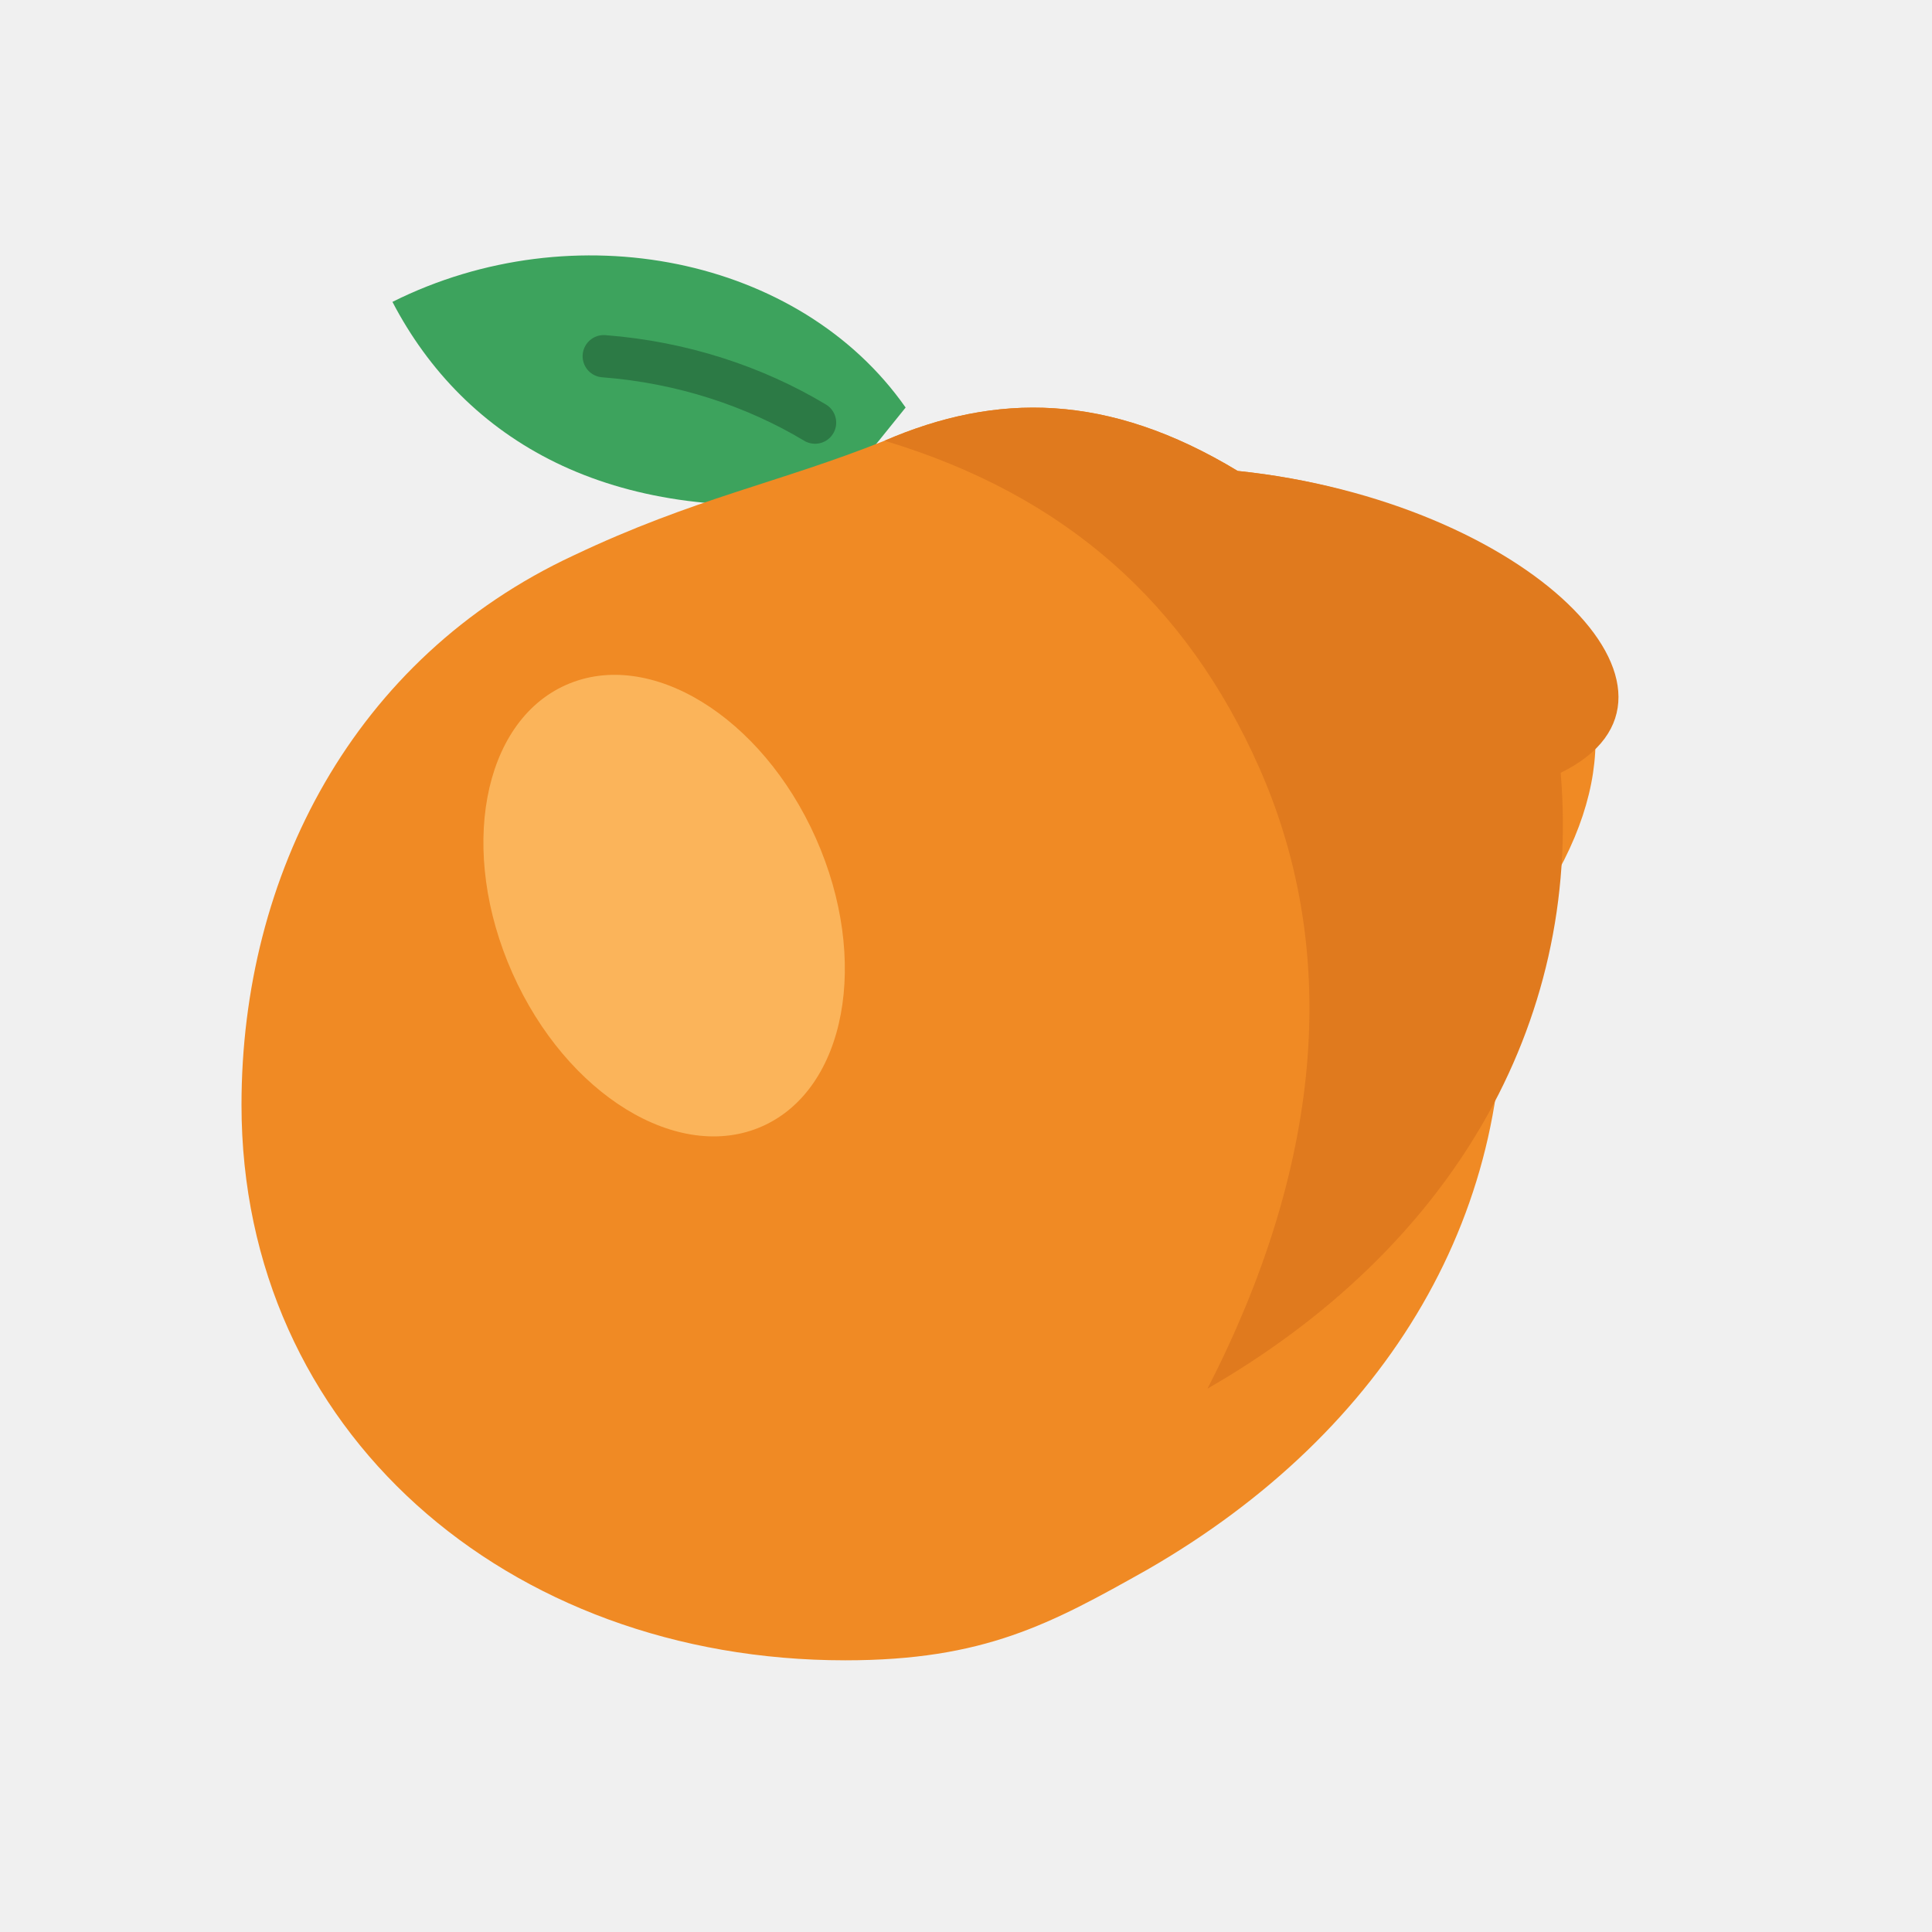
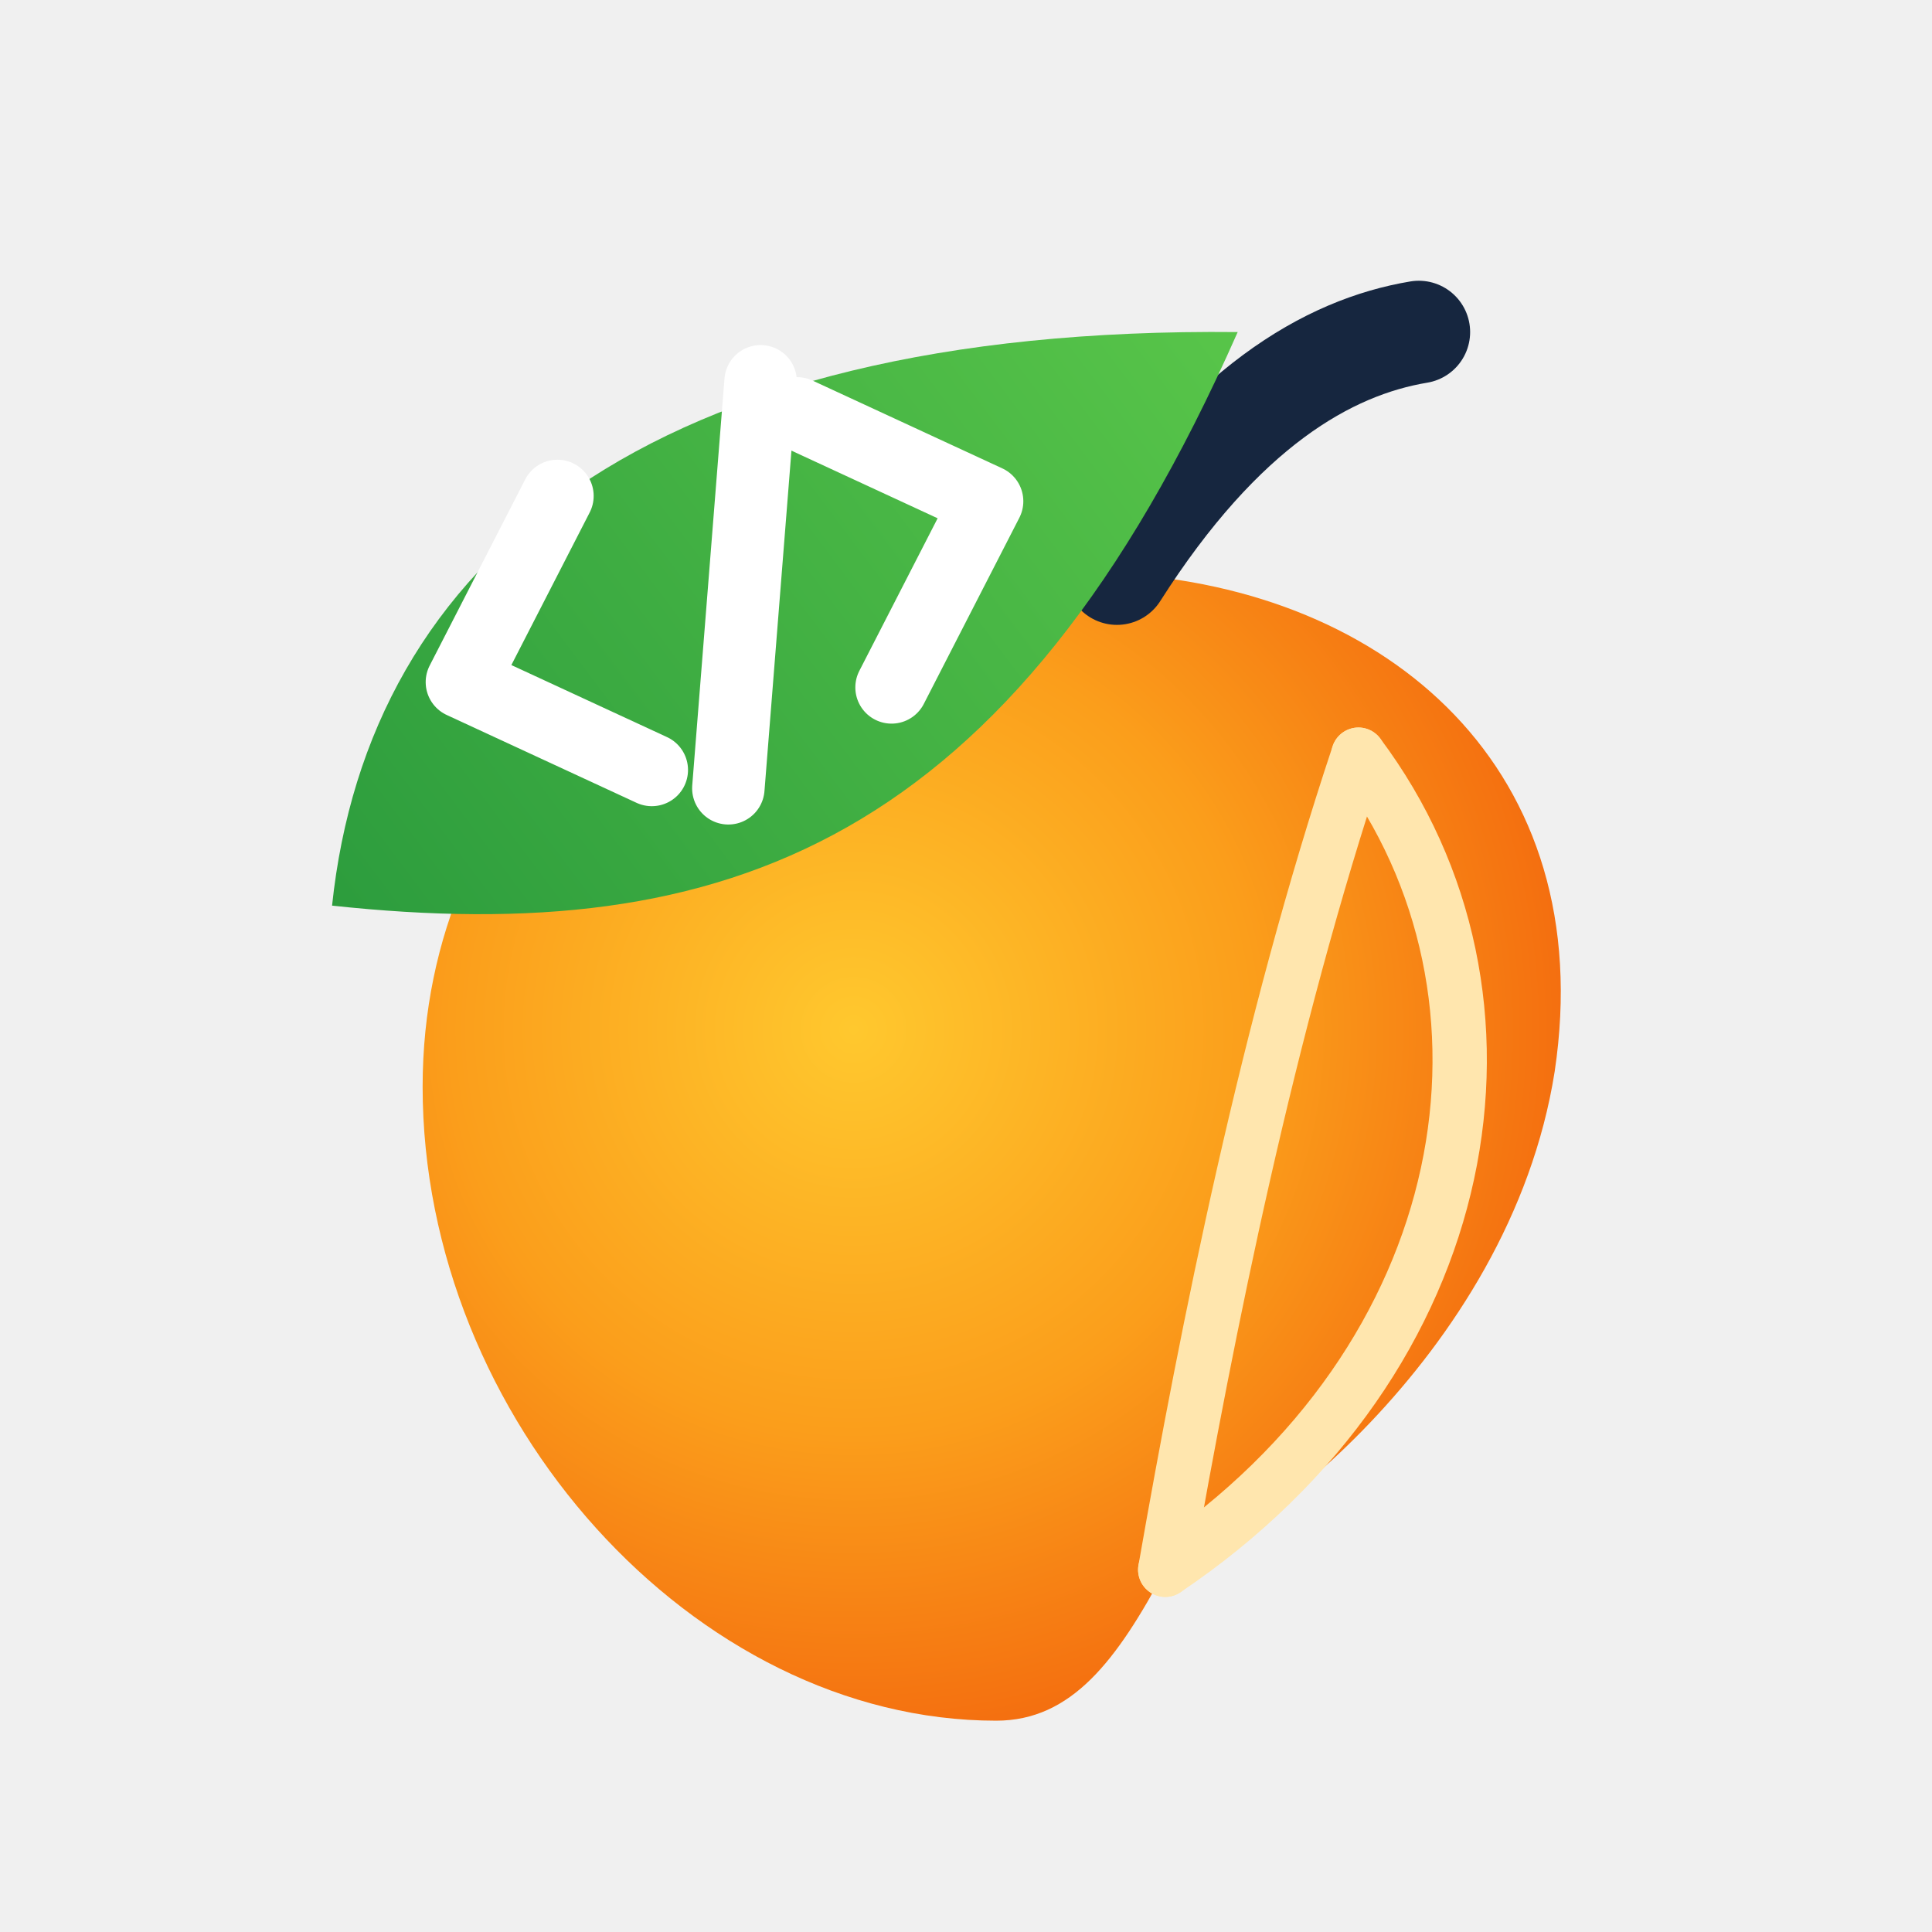
- <svg xmlns="http://www.w3.org/2000/svg" width="512" height="512" viewBox="0 0 64 64" fill="none" role="img" aria-label="Mango Labs mark">
-   <path d="M30 13.5c-3.5-5-11-6.5-17-3.5 2.4 4.6 7.2 7.4 14.5 6.6Z" fill="#3DA35D" />
-   <path d="M27 14c-2-1.2-4.4-2-7-2.2" stroke="#2C7A45" stroke-width="1.4" stroke-linecap="round" />
-   <path d="M41 15.6C36.7 13 33 13 29.3 14.6 25.8 16 23 16.5 19 18.4 11.7 21.8 8 29 8 36.6 8 47.4 16.8 55 28 55c4.6 0 6.8-1.2 10-3 8-4.6 12.4-12 11.7-20.4C57 23 50.6 16.6 41 15.6Z" fill="#F08A24" />
-   <path d="M41 15.6C36.7 13 33 13 29.3 14.6c6 1.8 10 5.4 12.4 10.8 2.8 6.3 2 13.4-1.7 20.6 8-4.6 12.4-12 11.7-20.4C57 23 50.6 16.6 41 15.6Z" fill="#E07A1E" />
-   <ellipse cx="22" cy="30" rx="5.5" ry="8" transform="rotate(-24 22 30)" fill="#FBB45A" />
+ <svg xmlns="http://www.w3.org/2000/svg" width="512" height="512" viewBox="0 0 64 64" fill="none" role="img" aria-label="MangoLabs.dev mark">
+   <defs>
+     <radialGradient id="ml-body" cx="38%" cy="40%" r="70%">
+       <stop offset="0" stop-color="#FFC82E" />
+       <stop offset="0.5" stop-color="#FB9E1B" />
+       <stop offset="1" stop-color="#F2600C" />
+     </radialGradient>
+     <linearGradient id="ml-leaf" x1="12" y1="32" x2="40" y2="11" gradientUnits="userSpaceOnUse">
+       <stop offset="0" stop-color="#2C9C3D" />
+       <stop offset="1" stop-color="#57C449" />
+     </linearGradient>
+   </defs>
+   <path d="M31 19C22 19 14 26 14 36 14 47 23 57 33 57 35.5 57 37 55 38.6 52 41 51.5 50 45 51.5 35.5 53 25.5 46 19.5 37 19 35 18.8 33 18.8 31 19Z" fill="url(#ml-body)" />
+   <path d="M45 25C51 33 49 45 38.6 52" stroke="#FFE6AE" stroke-width="1.8" stroke-linecap="round" fill="none" />
+   <path d="M45 25C42 34 40 44 38.6 52" stroke="#FFE6AE" stroke-width="1.8" stroke-linecap="round" fill="none" />
+   <path d="M37 19C40.5 13.5 44 11.5 47 11" stroke="#16263F" stroke-width="3.4" stroke-linecap="round" fill="none" />
+   <path d="M11 30C12.2 18.6 21.4 10.8 41 11 33.5 28 24 31.4 11 30Z" fill="url(#ml-leaf)" />
+   <g transform="rotate(-19 24 19.6)" stroke="#fff" stroke-width="2.4" stroke-linecap="round" stroke-linejoin="round" fill="none">
+     <polyline points="19.8,14.8 14.8,19.6 19.8,24.4" />
+     <line x1="27.4" y1="13.4" x2="22" y2="25.8" />
+     <polyline points="28.2,14.8 33.2,19.6 28.2,24.4" />
+   </g>
</svg>
